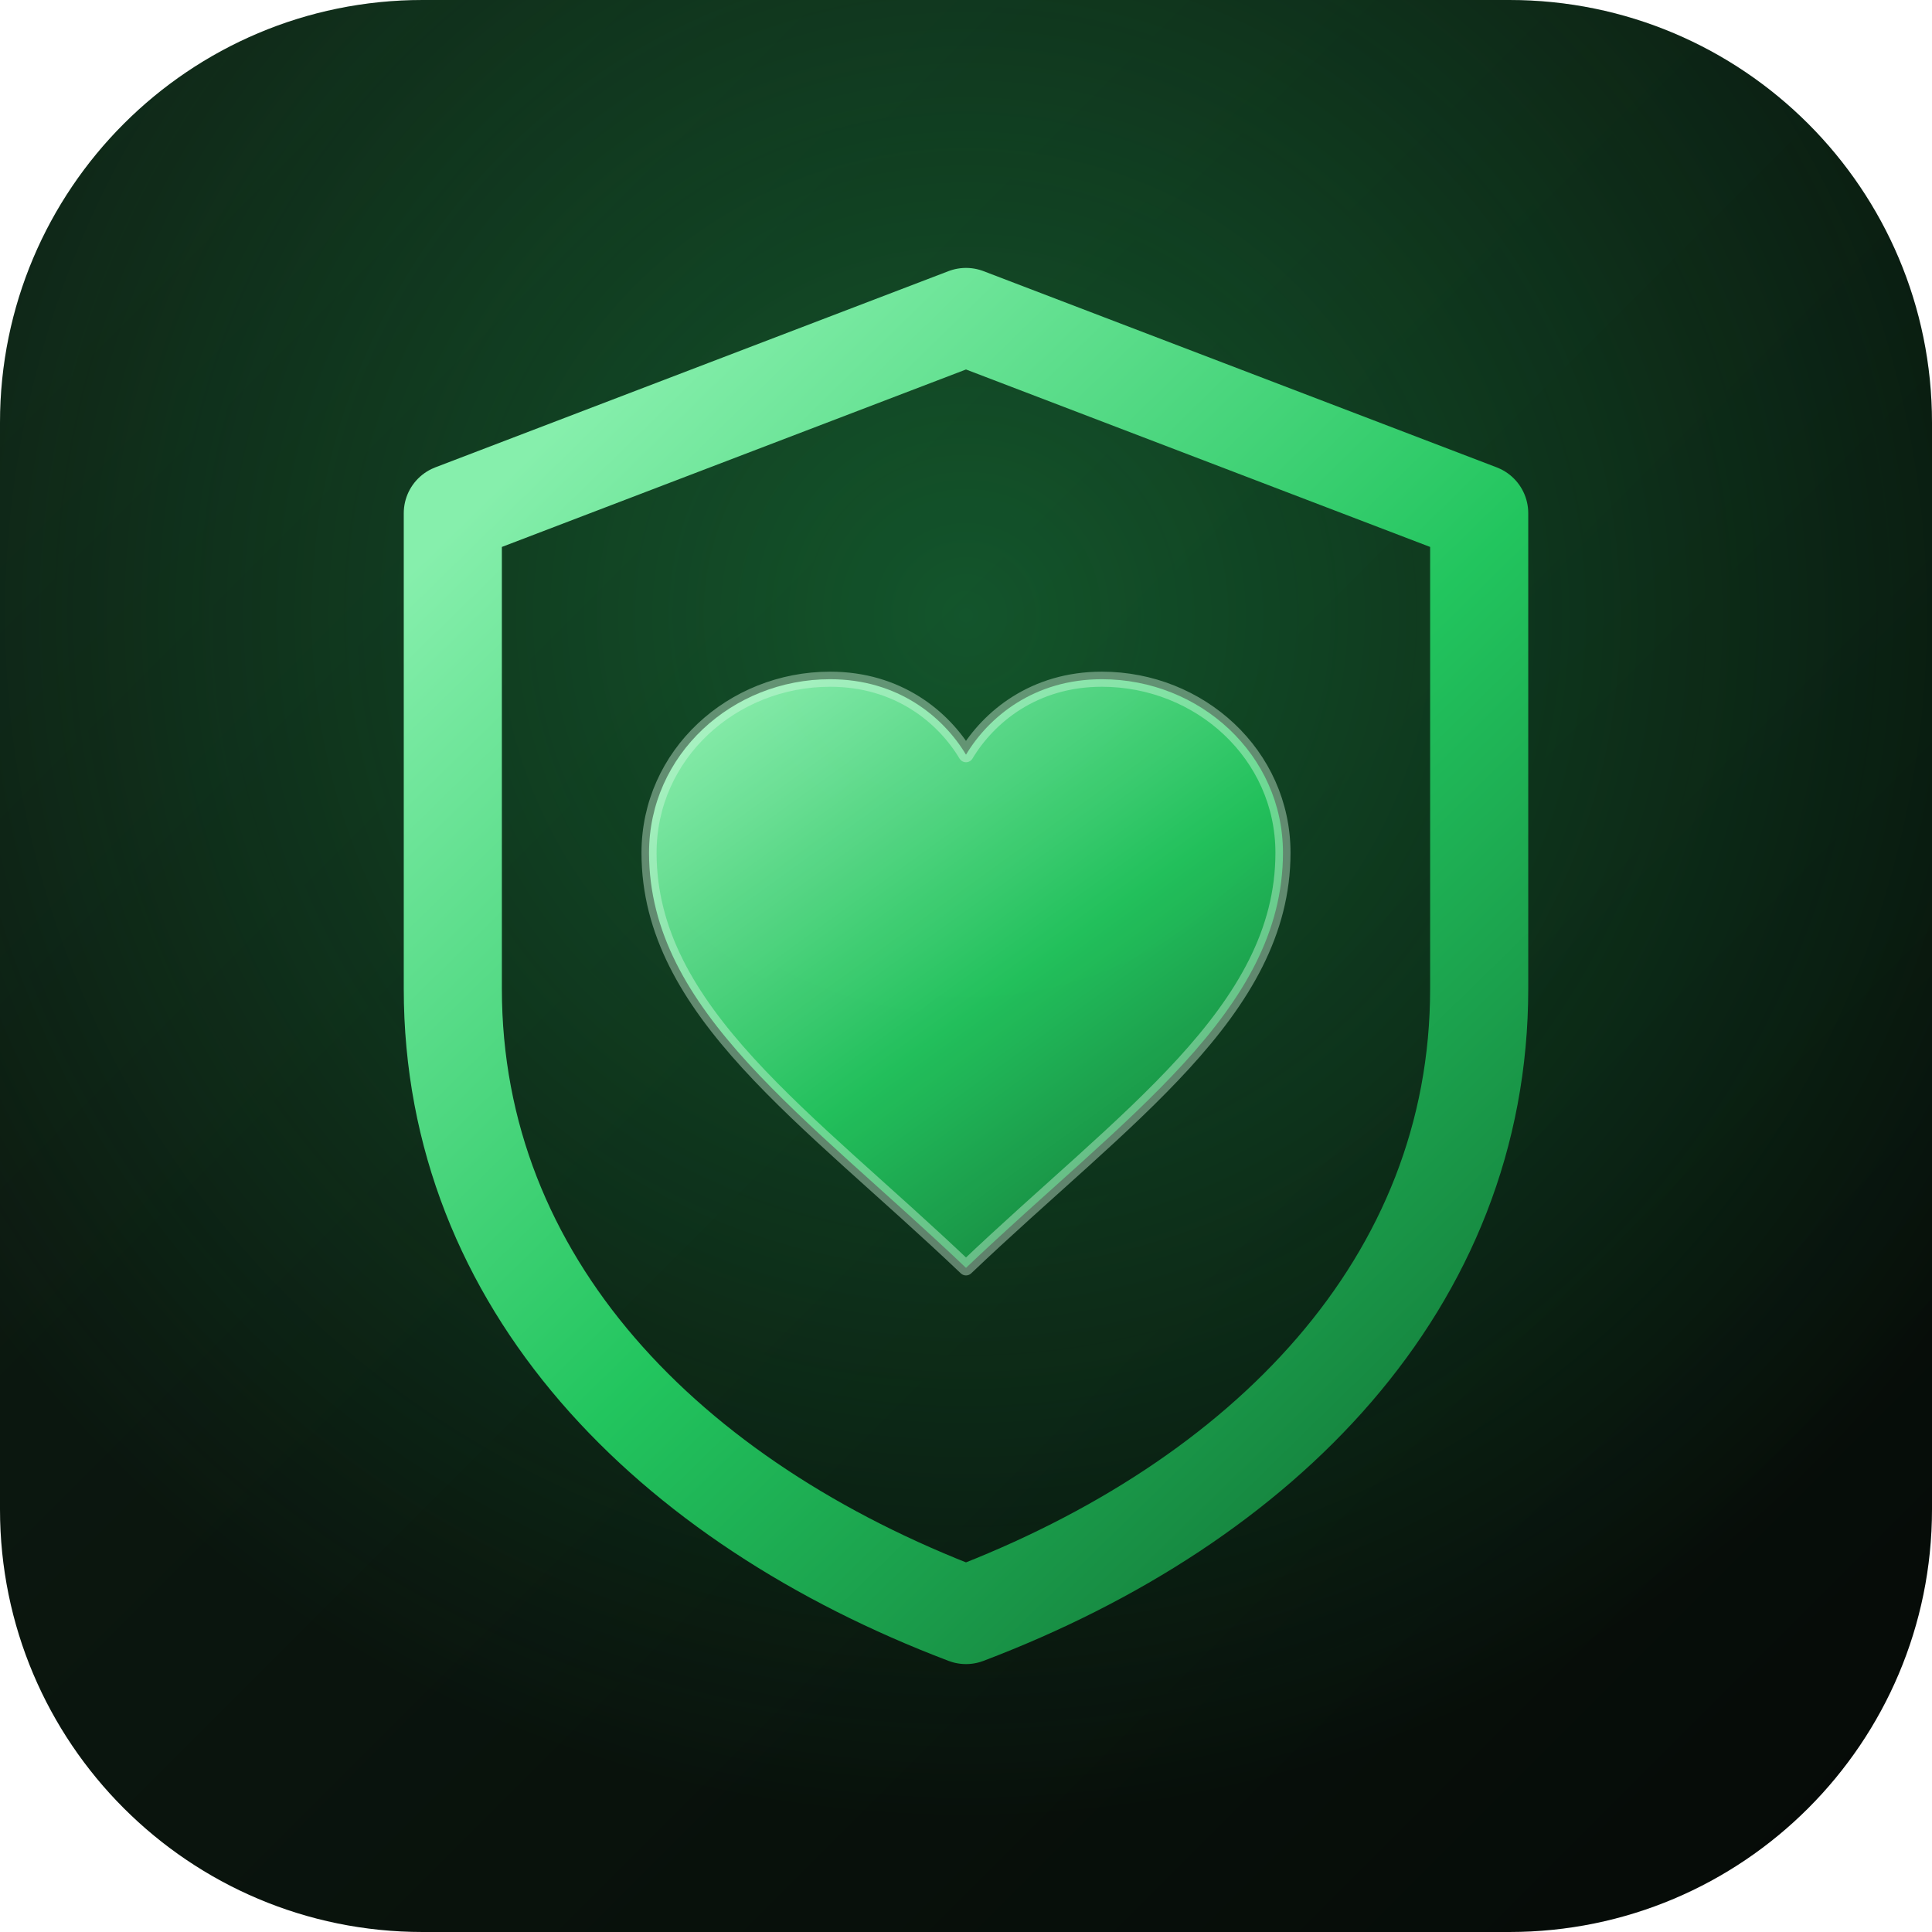
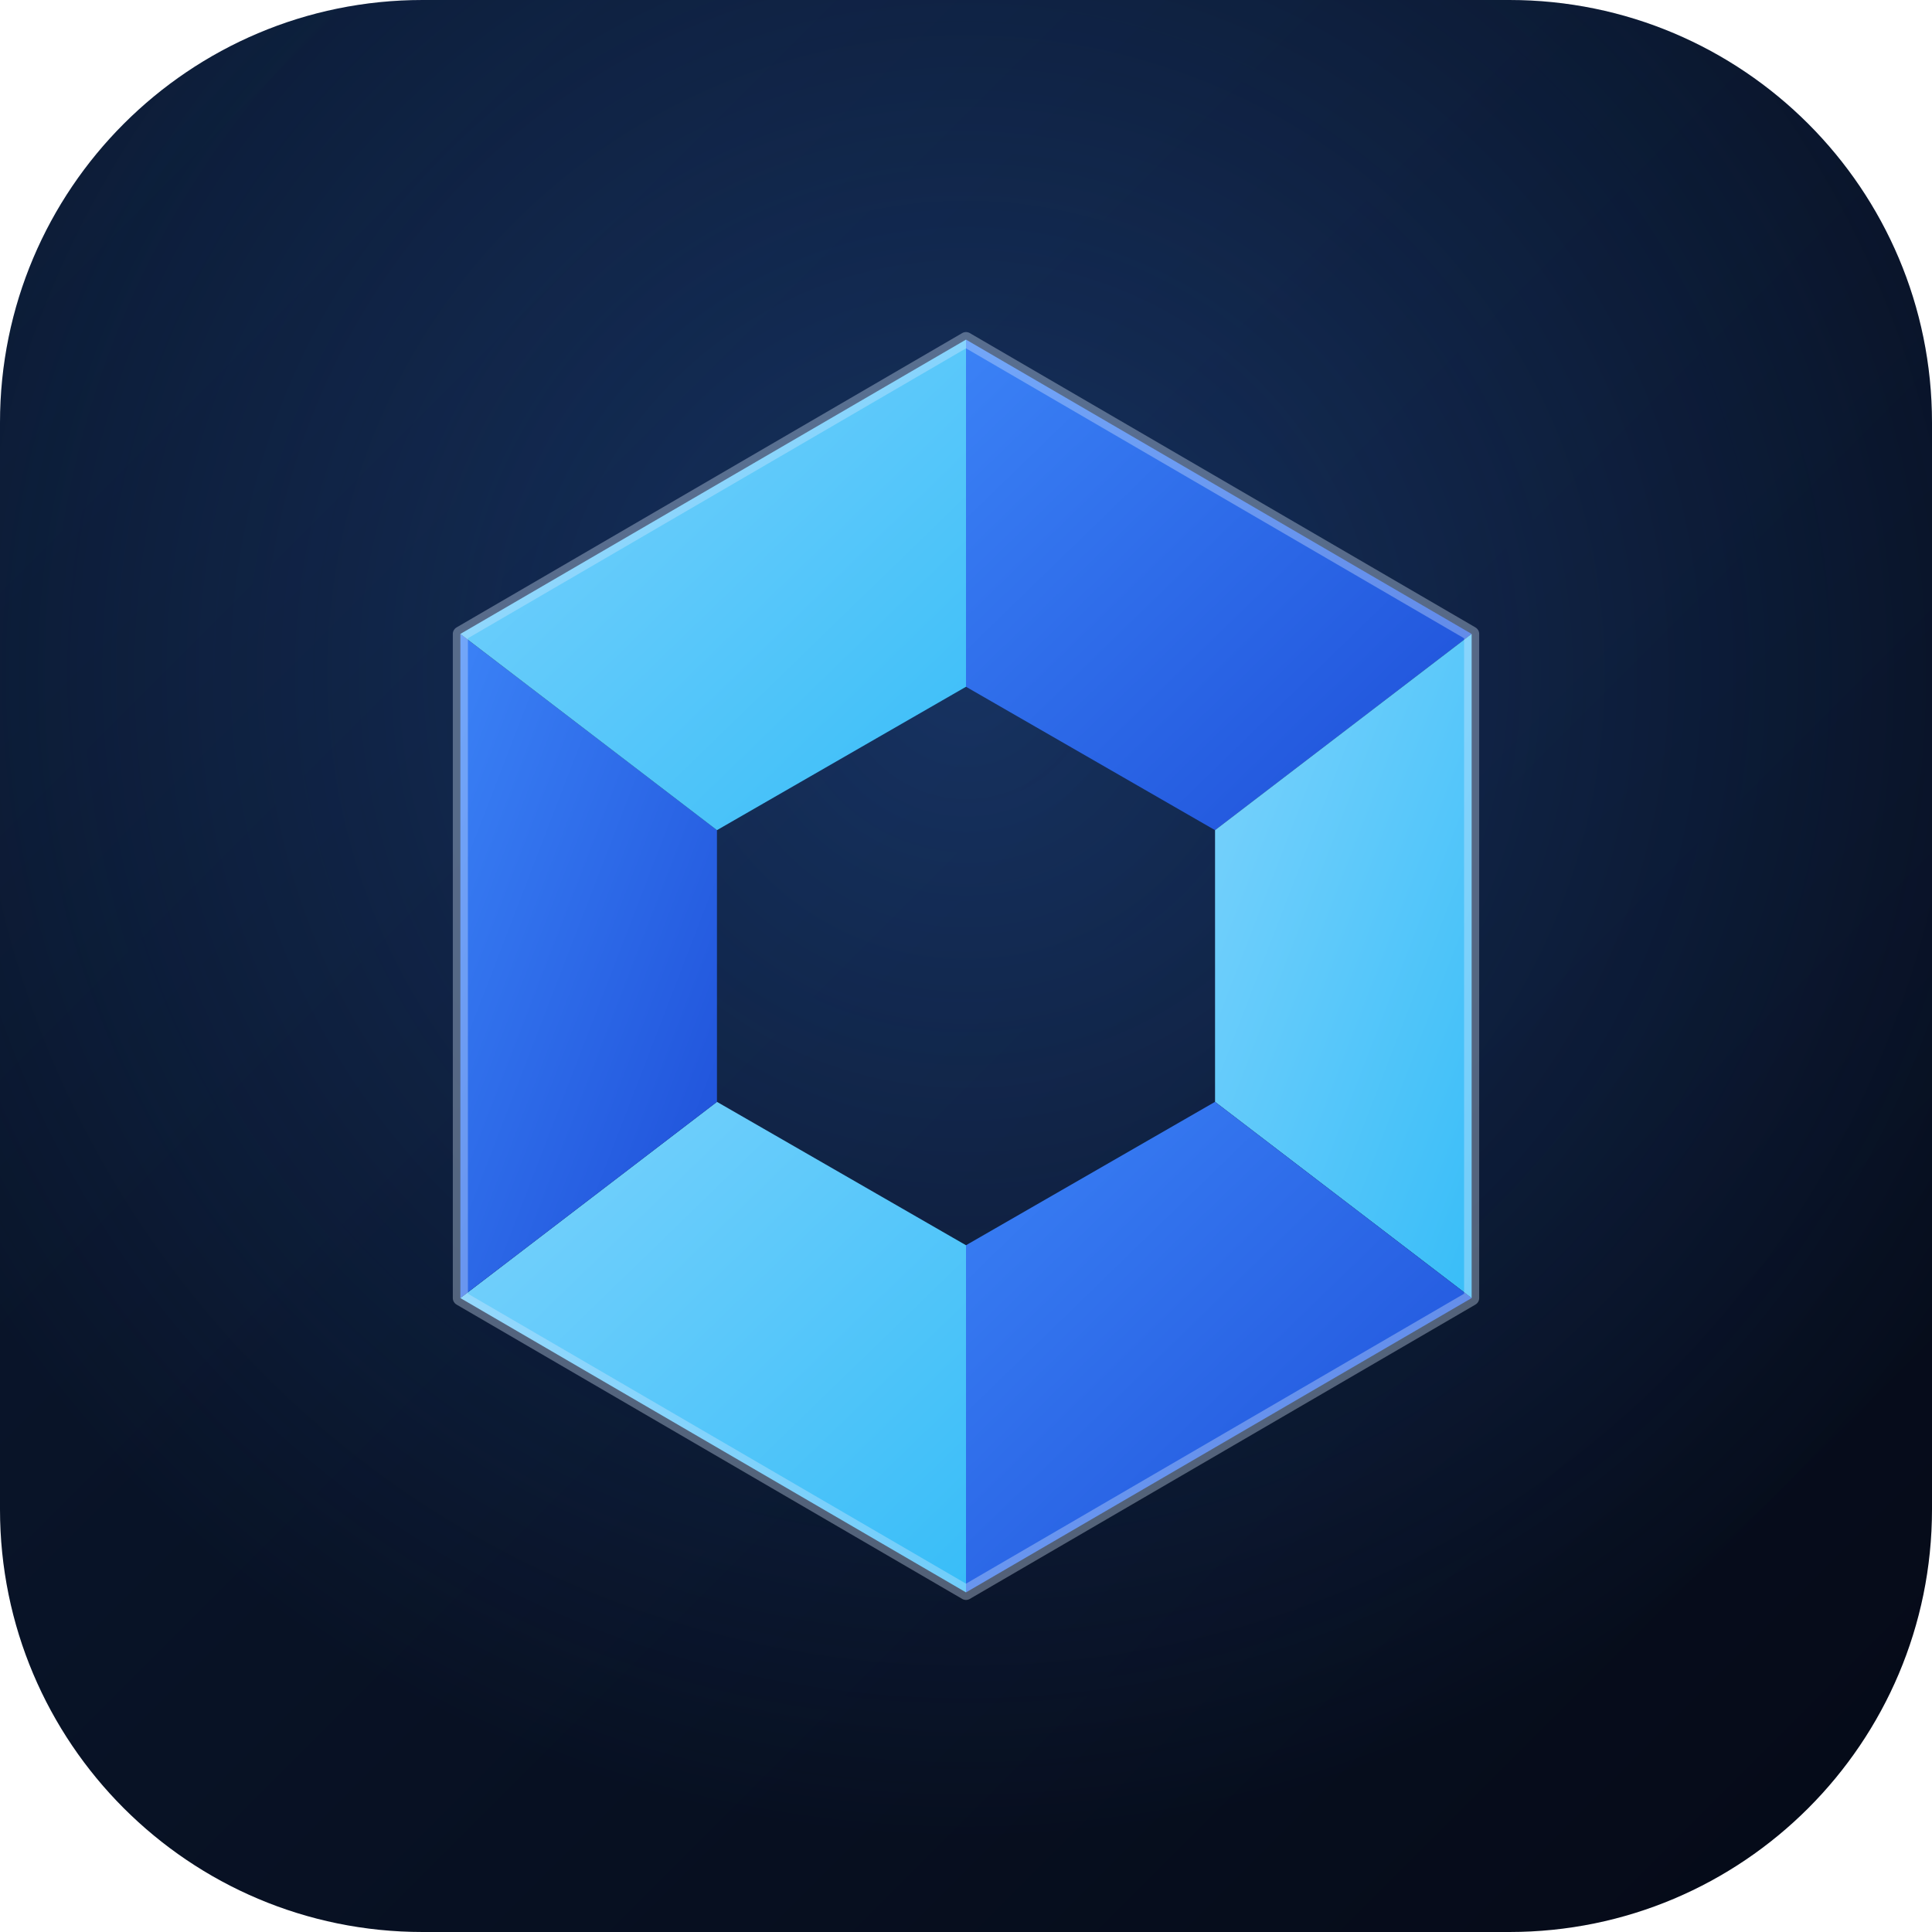
<svg xmlns="http://www.w3.org/2000/svg" viewBox="0 0 512 512" width="512" height="512">
  <defs>
    <linearGradient id="bg" x1="0" y1="0" x2="1" y2="1">
-       <stop offset="0" stop-color="#0F1F14" />
-       <stop offset="1" stop-color="#050A07" />
+       <stop offset="0" stop-color="#0B1A33" />
+       <stop offset="1" stop-color="#050A17" />
    </linearGradient>
-     <linearGradient id="mark" x1="0.15" y1="0.05" x2="0.85" y2="0.95">
-       <stop offset="0" stop-color="#86EFAC" />
-       <stop offset="0.55" stop-color="#22C55E" />
-       <stop offset="1" stop-color="#15803D" />
+     <linearGradient id="dark" x1="0" y1="0" x2="1" y2="1">
+       <stop offset="0" stop-color="#3B82F6" />
+       <stop offset="1" stop-color="#1D4ED8" />
    </linearGradient>
-     <radialGradient id="glow" cx="0.5" cy="0.32" r="0.62">
-       <stop offset="0" stop-color="#22C55E" stop-opacity="0.36" />
-       <stop offset="1" stop-color="#22C55E" stop-opacity="0" />
+     <linearGradient id="light" x1="0" y1="0" x2="1" y2="1">
+       <stop offset="0" stop-color="#7DD3FC" />
+       <stop offset="1" stop-color="#38BDF8" />
+     </linearGradient>
+     <radialGradient id="glow" cx="0.5" cy="0.35" r="0.6">
+       <stop offset="0" stop-color="#3B82F6" stop-opacity="0.28" />
+       <stop offset="1" stop-color="#3B82F6" stop-opacity="0" />
    </radialGradient>
-     <clipPath id="shieldClip">
-       <path d="M256 84 L392 136 V262 C392 340 335 398 256 428 C177 398 120 340 120 262 V136 Z" />
-     </clipPath>
  </defs>
  <rect width="512" height="512" rx="112" fill="url(#bg)" />
  <rect width="512" height="512" rx="112" fill="url(#glow)" />
-   <g clip-path="url(#shieldClip)">
-     <path d="M256 336              C214 296 172 268 172 226              C172 200 194 180 220 180              C238 180 250 190 256 200              C262 190 274 180 292 180              C318 180 340 200 340 226              C340 268 298 296 256 336 Z" fill="url(#mark)" opacity="0.96" />
-     <path d="M256 336              C214 296 172 268 172 226              C172 200 194 180 220 180              C238 180 250 190 256 200              C262 190 274 180 292 180              C318 180 340 200 340 226              C340 268 298 296 256 336 Z" fill="none" stroke="#DCFCE7" stroke-width="4" stroke-linejoin="round" opacity="0.4" />
-     <path d="M170 366 L342 366" stroke="url(#mark)" stroke-width="12" stroke-linecap="round" opacity="0.75" />
-     <path d="M186 386 L326 386" stroke="url(#mark)" stroke-width="8" stroke-linecap="round" opacity="0.5" />
-   </g>
-   <path d="M256 84 L392 136 V262 C392 340 335 398 256 428 C177 398 120 340 120 262 V136 Z" fill="none" stroke="url(#mark)" stroke-width="26" stroke-linejoin="round" />
+   <path d="M 256 90 L 390 168 L 322 220 L 256 182 Z" fill="url(#dark)" />
+   <path d="M 390 168 L 390 344 L 322 292 L 322 220 Z" fill="url(#light)" />
+   <path d="M 390 344 L 256 422 L 256 330 L 322 292 Z" fill="url(#dark)" />
+   <path d="M 256 422 L 122 344 L 190 292 L 256 330 Z" fill="url(#light)" />
+   <path d="M 122 344 L 122 168 L 190 220 L 190 292 Z" fill="url(#dark)" />
+   <path d="M 122 168 L 256 90 L 256 182 L 190 220 Z" fill="url(#light)" />
+   <path d="M 256 90 L 390 168 L 390 344 L 256 422 L 122 344 L 122 168 Z" fill="none" stroke="#DBEAFE" stroke-width="4" stroke-linejoin="round" opacity="0.35" />
</svg>
